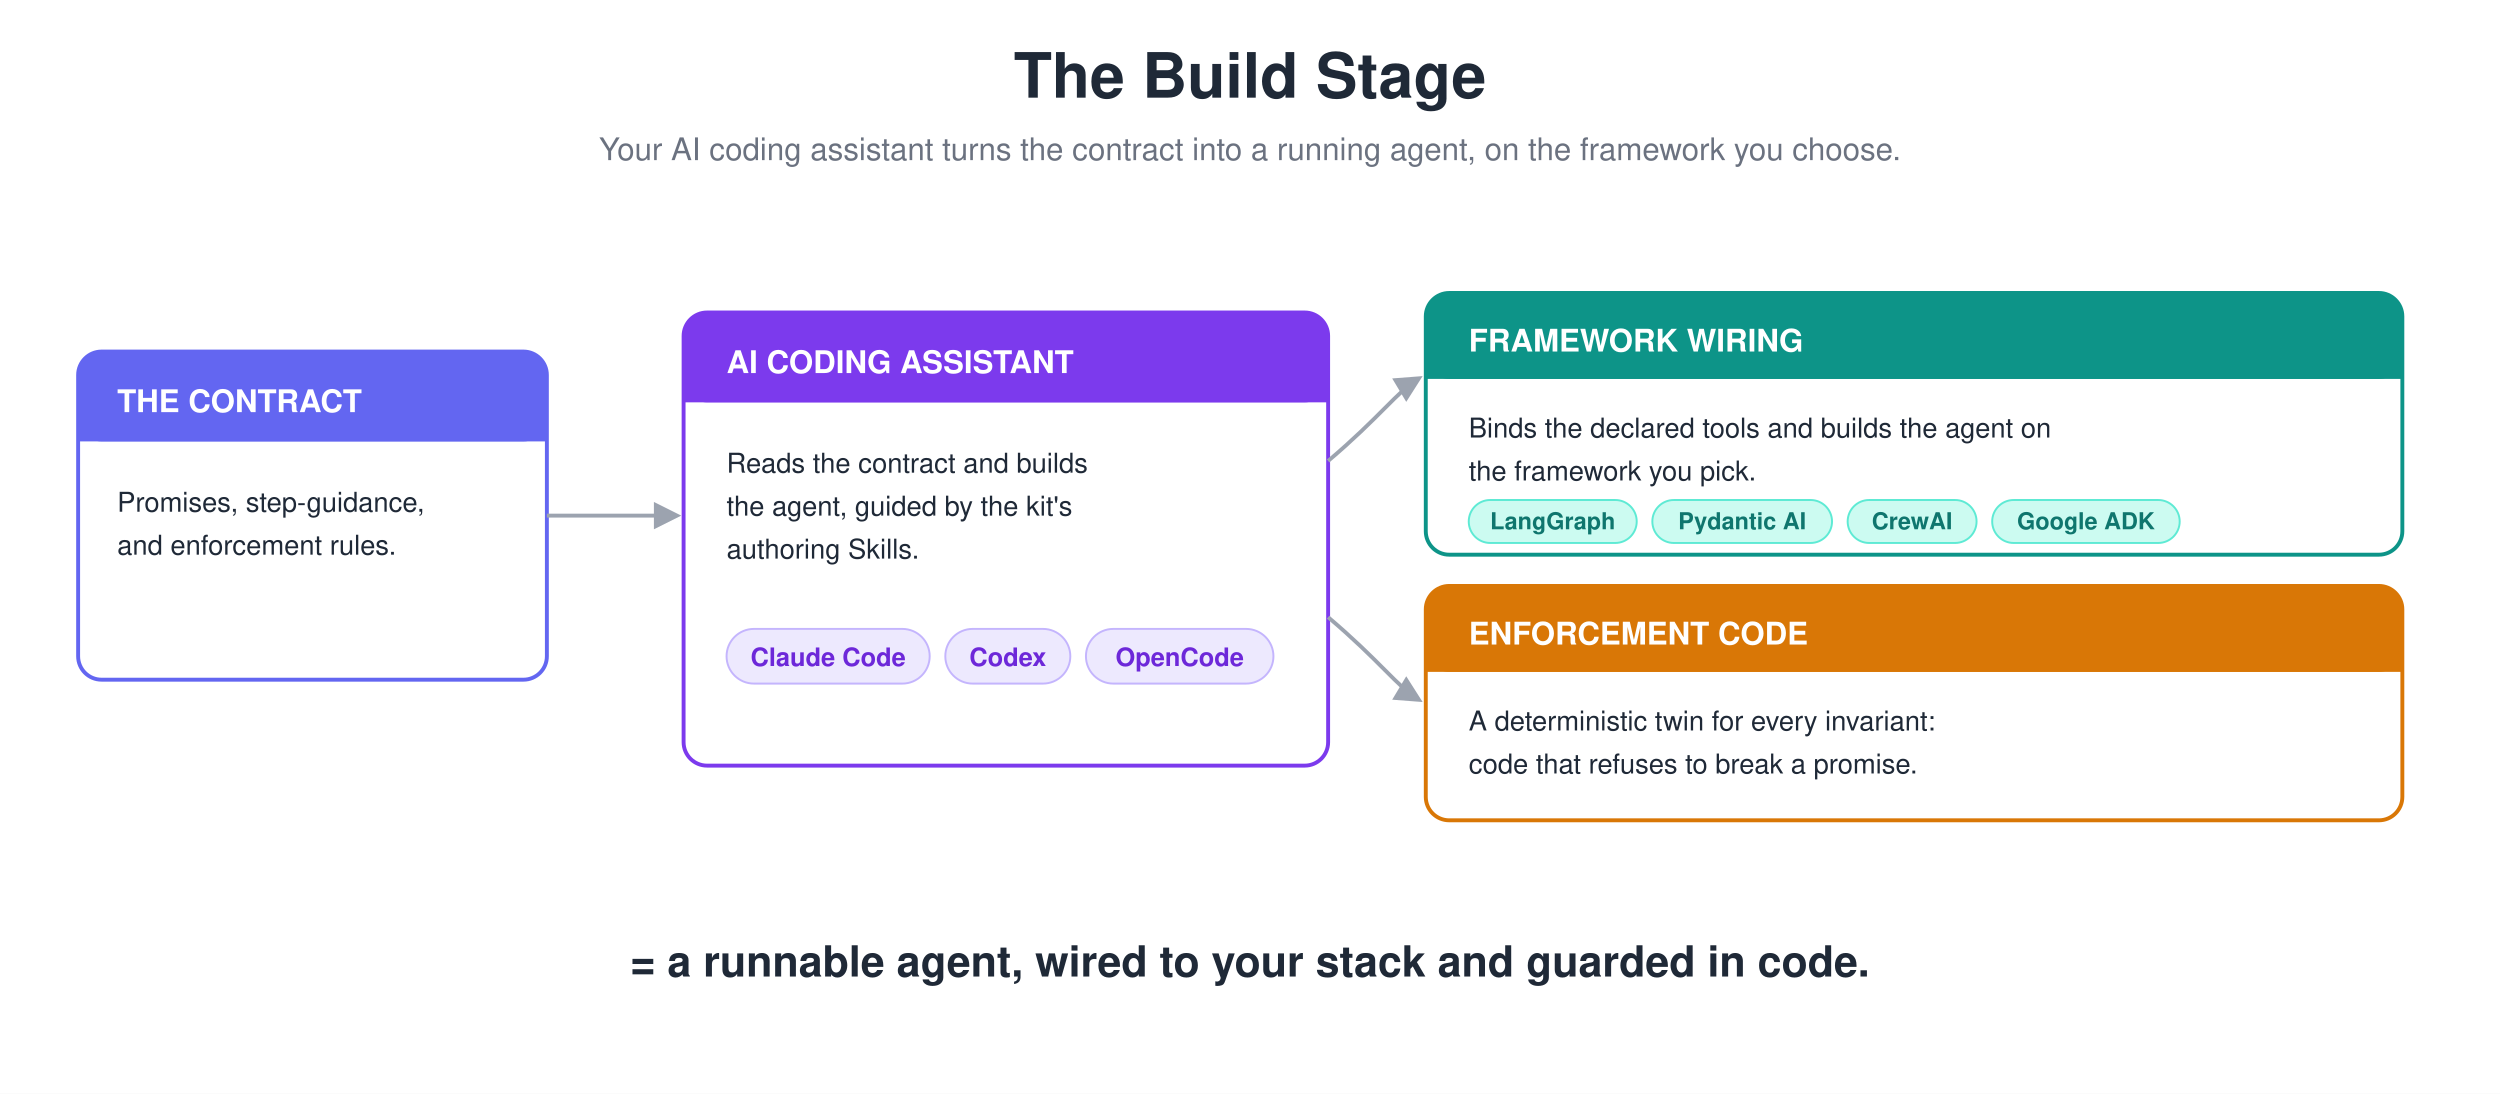
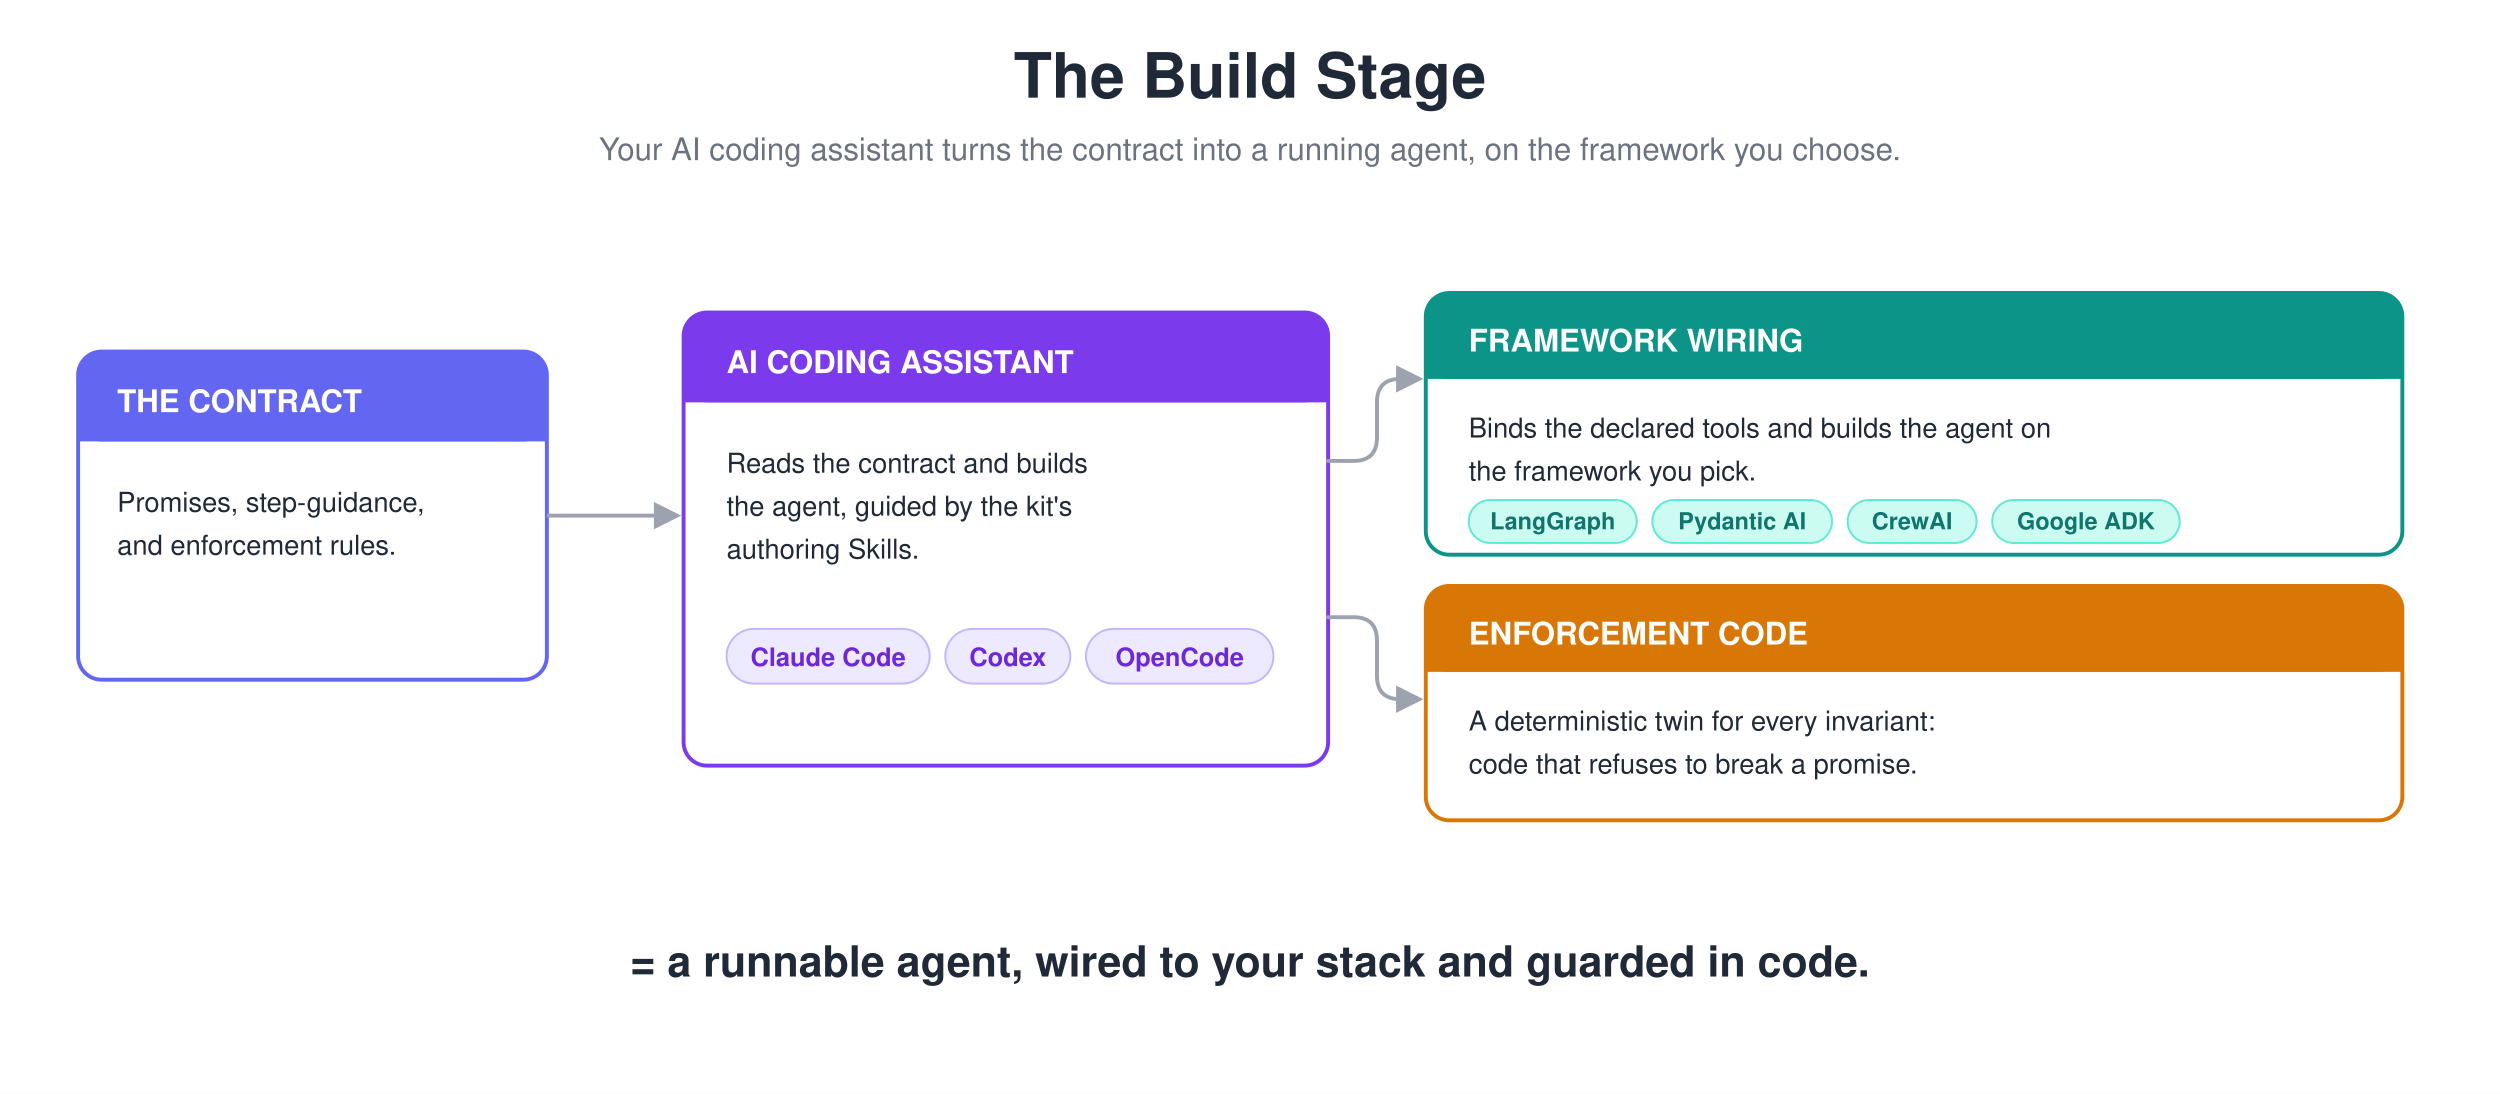
<svg xmlns="http://www.w3.org/2000/svg" viewBox="0 0 1280 560" font-family="Helvetica, Arial, sans-serif">
  <rect x="0" y="0" width="1280" height="560" fill="#ffffff" />
  <text x="640" y="50" text-anchor="middle" font-size="32" font-weight="700" fill="#1f2937">The Build Stage</text>
  <text x="640" y="82" text-anchor="middle" font-size="16" fill="#6b7280">Your AI coding assistant turns the contract into a running agent, on the framework you choose.</text>
  <defs>
    <marker id="ba" viewBox="0 0 10 10" refX="8" refY="5" markerWidth="7" markerHeight="7" orient="auto-start-reverse">
      <path d="M0 0 L10 5 L0 10 z" fill="#9ca3af" />
    </marker>
  </defs>
  <rect x="40" y="180" width="240" height="168" rx="12" fill="#ffffff" stroke="#6366f1" stroke-width="2" />
  <rect x="40" y="180" width="240" height="46" rx="12" fill="#6366f1" />
  <rect x="40" y="210" width="240" height="16" fill="#6366f1" />
  <text x="60" y="211" font-size="16" font-weight="700" fill="#ffffff">THE CONTRACT</text>
  <text x="60" y="262" font-size="14" fill="#1f2937">Promises, step-guidance,</text>
  <text x="60" y="284" font-size="14" fill="#1f2937">and enforcement rules.</text>
  <path d="M280 264 L 346 264" stroke="#9ca3af" stroke-width="2" fill="none" marker-end="url(#ba)" />
  <rect x="350" y="160" width="330" height="232" rx="12" fill="#ffffff" stroke="#7c3aed" stroke-width="2" />
  <rect x="350" y="160" width="330" height="46" rx="12" fill="#7c3aed" />
  <rect x="350" y="190" width="330" height="16" fill="#7c3aed" />
  <text x="372" y="191" font-size="16" font-weight="700" fill="#ffffff">AI CODING ASSISTANT</text>
  <text x="372" y="242" font-size="14" fill="#1f2937">Reads the contract and builds</text>
  <text x="372" y="264" font-size="14" fill="#1f2937">the agent, guided by the kit's</text>
  <text x="372" y="286" font-size="14" fill="#1f2937">authoring Skills.</text>
  <g font-size="13" font-weight="700">
    <rect x="372" y="322" width="104" height="28" rx="14" fill="#ede9fe" stroke="#c4b5fd" />
    <text x="424" y="341" text-anchor="middle" fill="#6d28d9">Claude Code</text>
    <rect x="484" y="322" width="64" height="28" rx="14" fill="#ede9fe" stroke="#c4b5fd" />
    <text x="516" y="341" text-anchor="middle" fill="#6d28d9">Codex</text>
    <rect x="556" y="322" width="96" height="28" rx="14" fill="#ede9fe" stroke="#c4b5fd" />
    <text x="604" y="341" text-anchor="middle" fill="#6d28d9">OpenCode</text>
  </g>
-   <path d="M680 236 C 706 214, 716 200, 726 194" stroke="#9ca3af" stroke-width="2" fill="none" marker-end="url(#ba)" />
-   <path d="M680 316 C 706 338, 716 352, 726 358" stroke="#9ca3af" stroke-width="2" fill="none" marker-end="url(#ba)" />
+   <path d="M680 236 L 693 236 Q 705 236 705 224 L 705 206 Q 705 194 717 194 L 726 194" stroke="#9ca3af" stroke-width="2" fill="none" stroke-linecap="round" marker-end="url(#ba)" />
+   <path d="M680 316 L 693 316 Q 705 316 705 328 L 705 346 Q 705 358 717 358 L 726 358" stroke="#9ca3af" stroke-width="2" fill="none" stroke-linecap="round" marker-end="url(#ba)" />
  <rect x="730" y="150" width="500" height="134" rx="12" fill="#ffffff" stroke="#0d9488" stroke-width="2" />
  <rect x="730" y="150" width="500" height="44" rx="12" fill="#0d9488" />
  <rect x="730" y="178" width="500" height="16" fill="#0d9488" />
  <text x="752" y="180" font-size="16" font-weight="700" fill="#ffffff">FRAMEWORK WIRING</text>
  <text x="752" y="224" font-size="14" fill="#1f2937">Binds the declared tools and builds the agent on</text>
  <text x="752" y="246" font-size="14" fill="#1f2937">the framework you pick.</text>
  <g font-size="12" font-weight="700">
    <rect x="752" y="256" width="86" height="22" rx="11" fill="#ccfbf1" stroke="#5eead4" />
    <text x="795" y="271" text-anchor="middle" fill="#0f766e">LangGraph</text>
    <rect x="846" y="256" width="92" height="22" rx="11" fill="#ccfbf1" stroke="#5eead4" />
    <text x="892" y="271" text-anchor="middle" fill="#0f766e">Pydantic AI</text>
    <rect x="946" y="256" width="66" height="22" rx="11" fill="#ccfbf1" stroke="#5eead4" />
    <text x="979" y="271" text-anchor="middle" fill="#0f766e">CrewAI</text>
    <rect x="1020" y="256" width="96" height="22" rx="11" fill="#ccfbf1" stroke="#5eead4" />
    <text x="1068" y="271" text-anchor="middle" fill="#0f766e">Google ADK</text>
  </g>
  <rect x="730" y="300" width="500" height="120" rx="12" fill="#ffffff" stroke="#d97706" stroke-width="2" />
  <rect x="730" y="300" width="500" height="44" rx="12" fill="#d97706" />
  <rect x="730" y="328" width="500" height="16" fill="#d97706" />
  <text x="752" y="330" font-size="16" font-weight="700" fill="#ffffff">ENFORCEMENT CODE</text>
  <text x="752" y="374" font-size="14" fill="#1f2937">A deterministic twin for every invariant:</text>
  <text x="752" y="396" font-size="14" fill="#1f2937">code that refuses to break a promise.</text>
  <text x="640" y="500" text-anchor="middle" font-size="22" font-weight="700" fill="#1f2937">= a runnable agent, wired to your stack and guarded in code.</text>
</svg>
